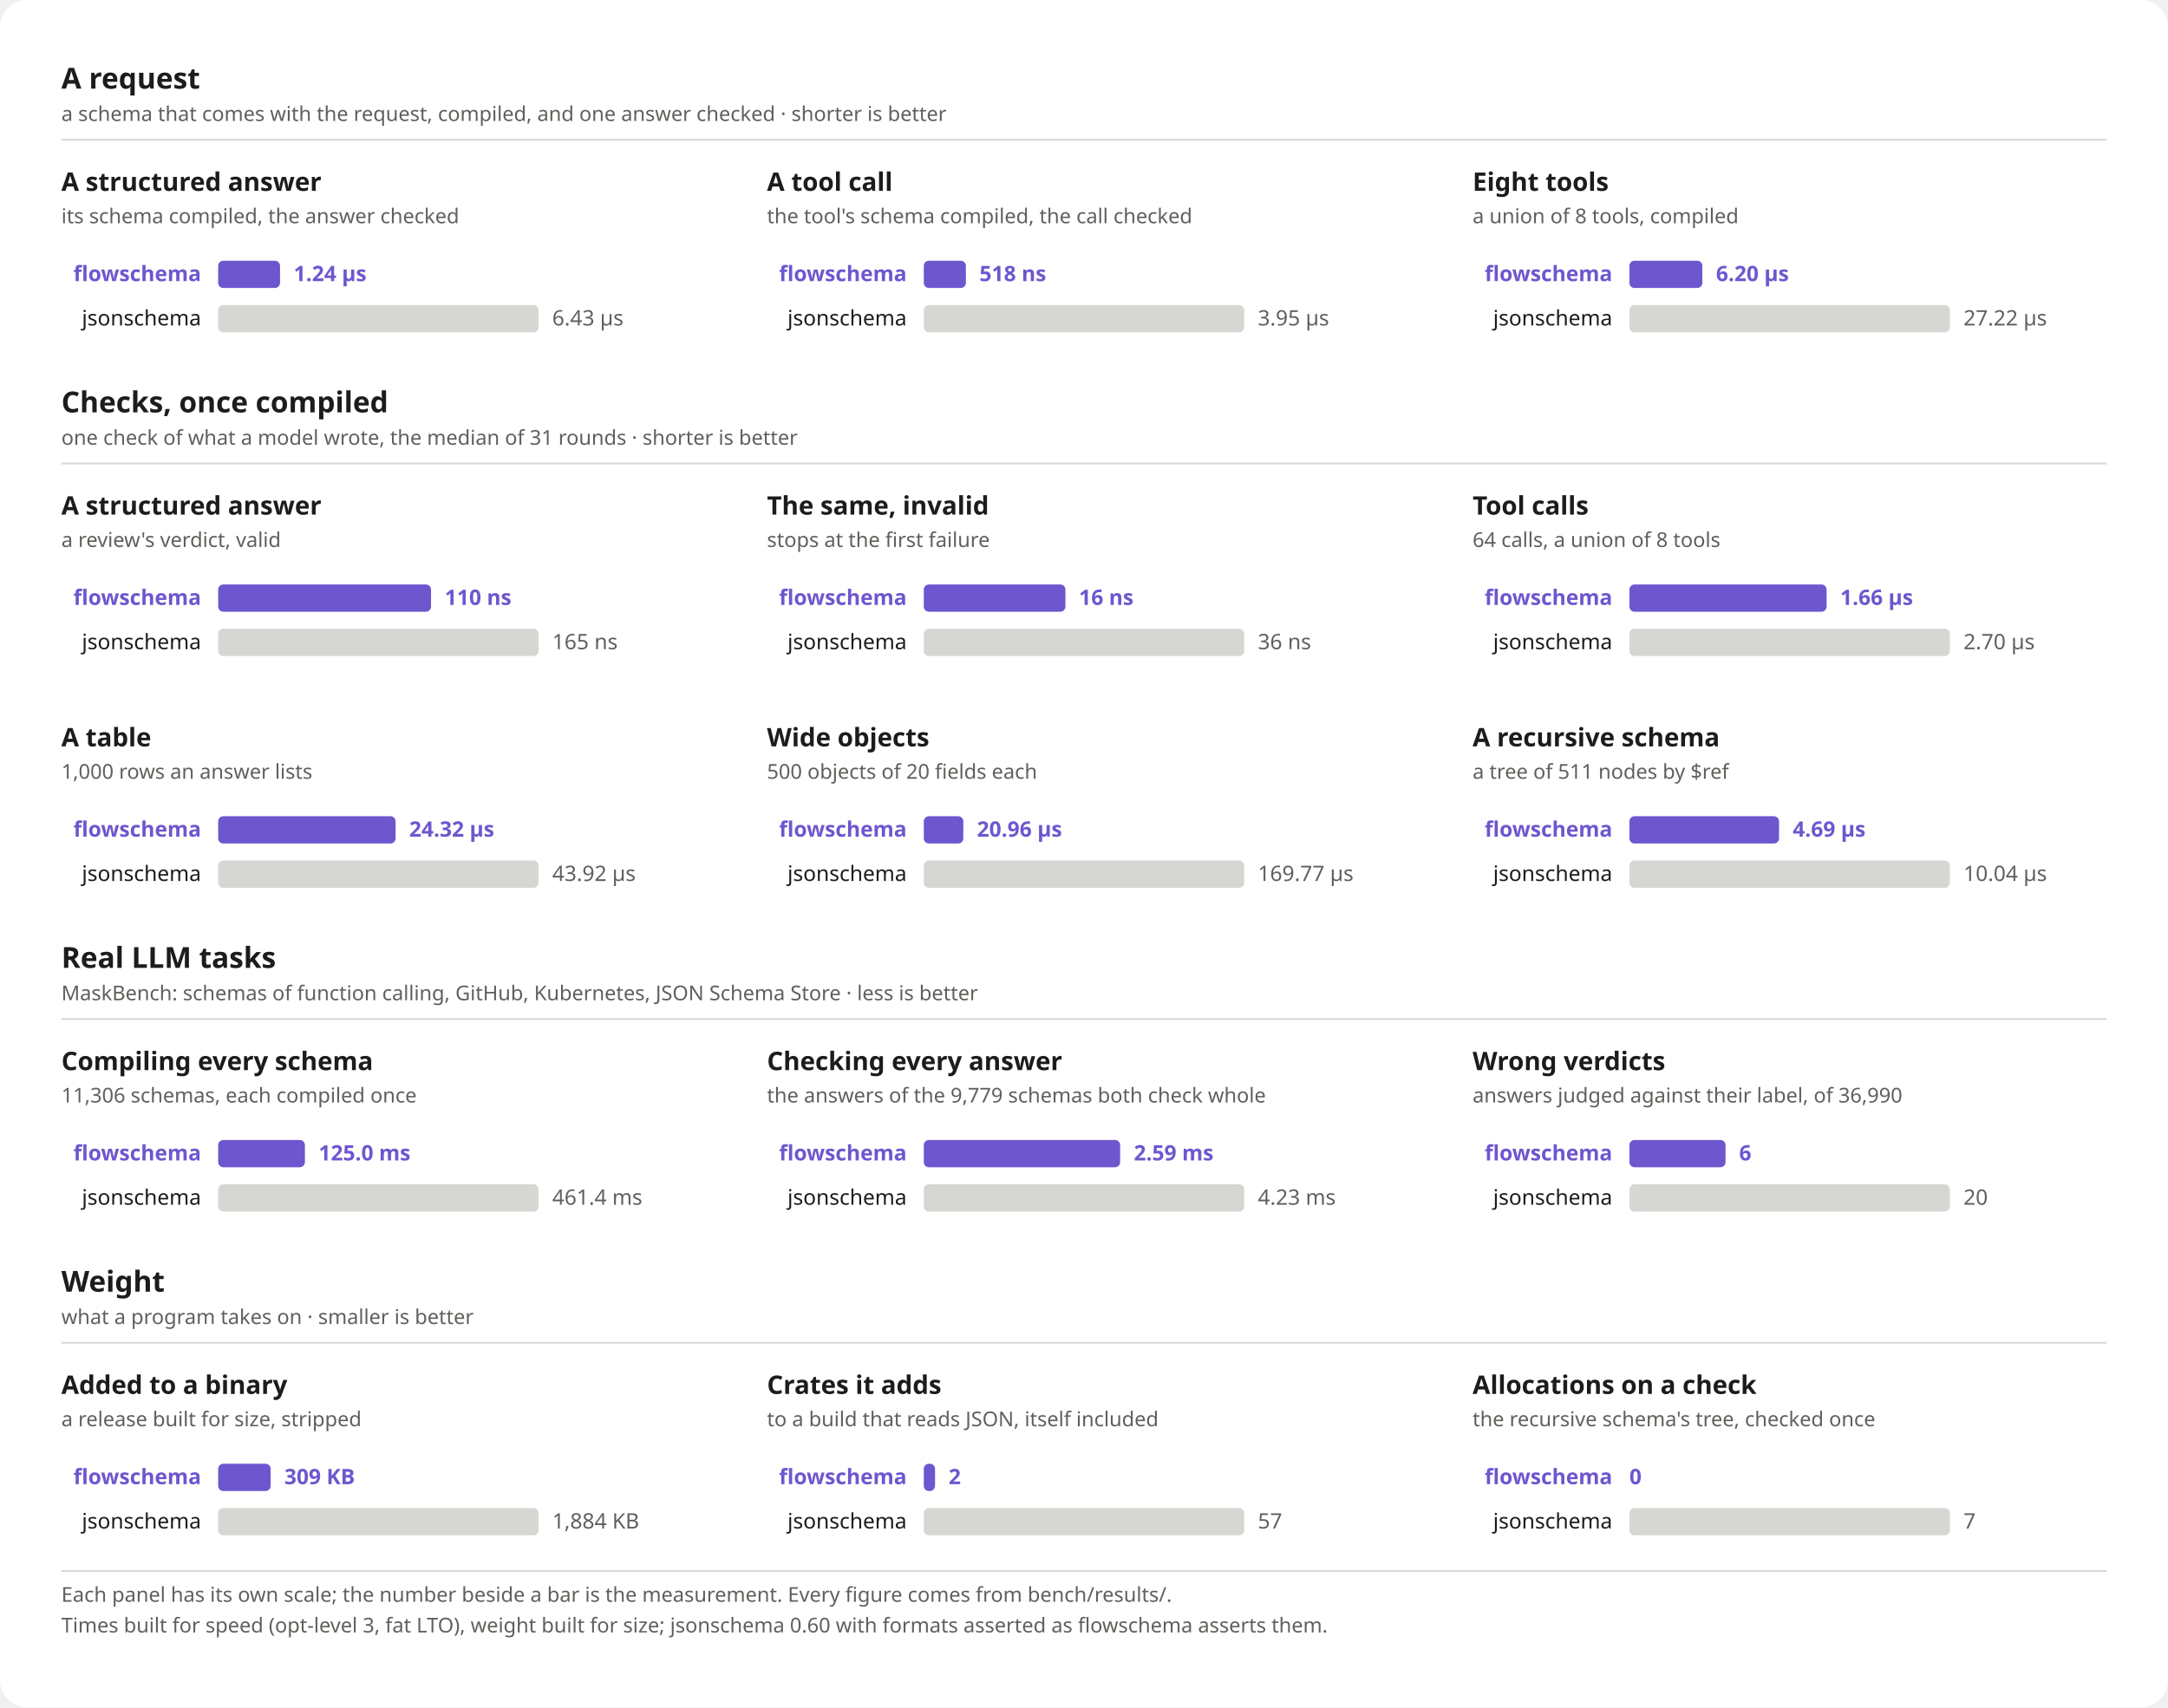
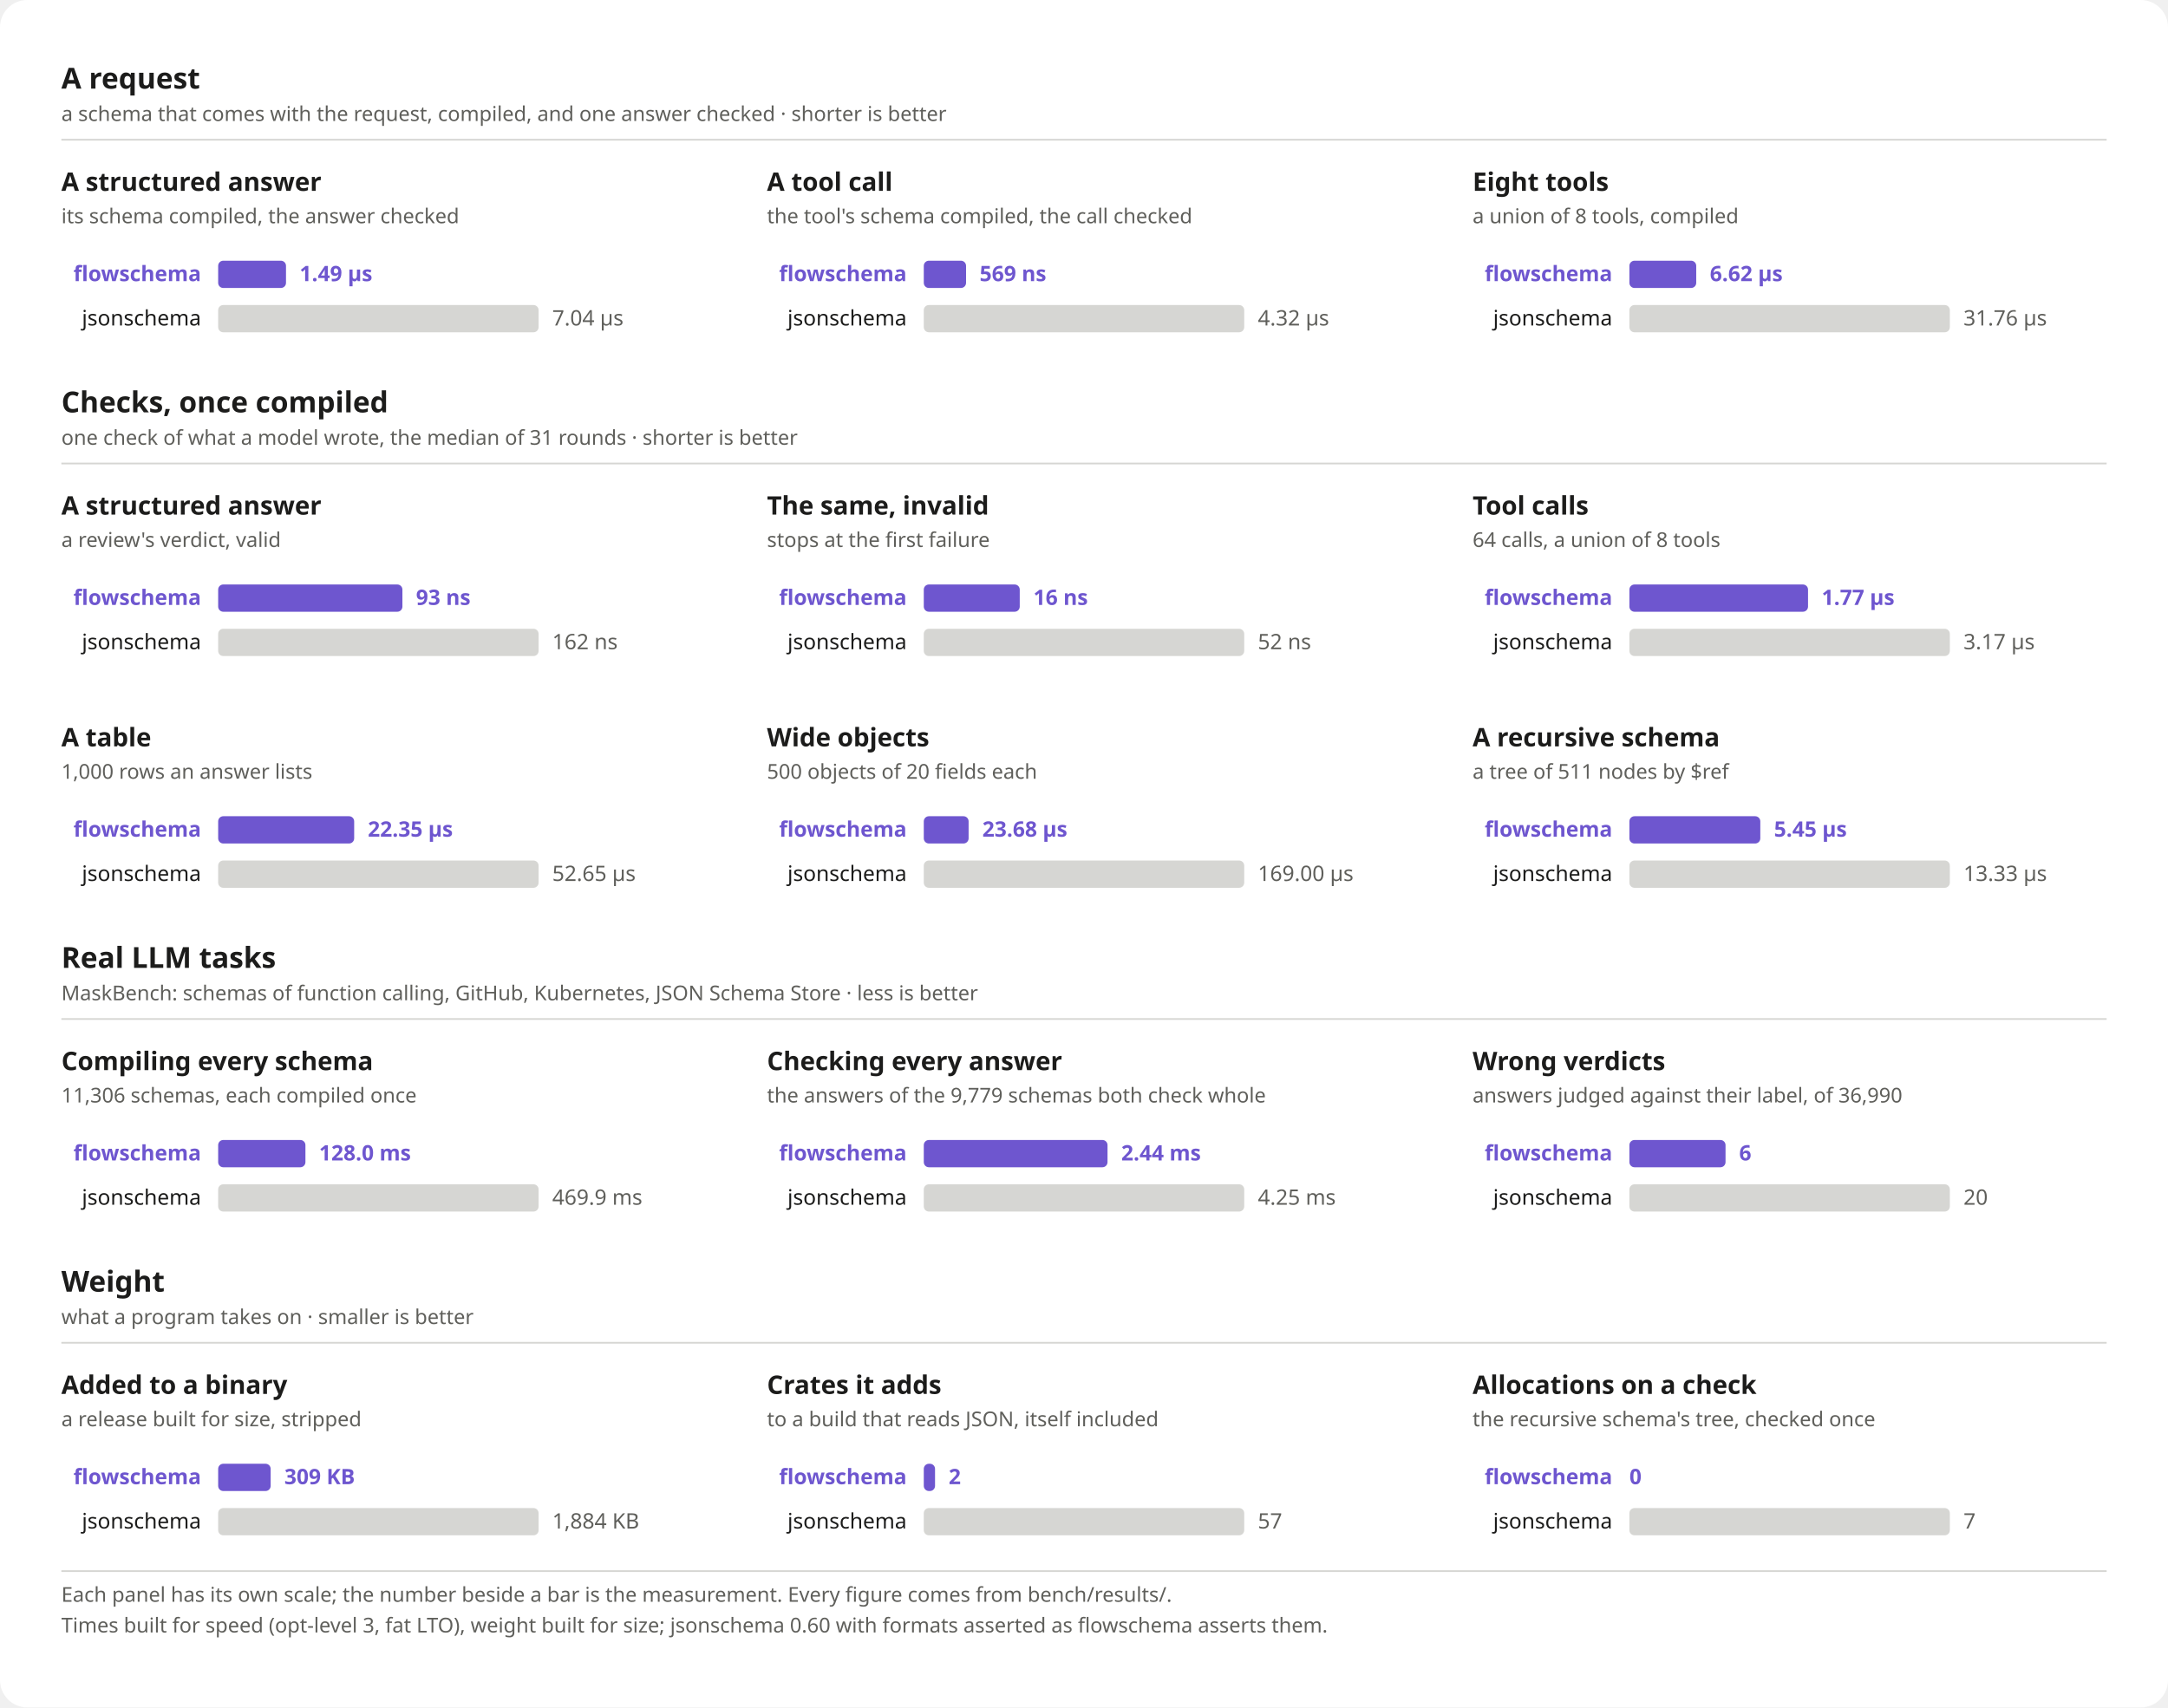
<svg xmlns="http://www.w3.org/2000/svg" width="1272" height="1002" viewBox="0 0 1272 1002">
  <defs>
    <style>
text { font-family: -apple-system, BlinkMacSystemFont, "Segoe UI", "Noto Sans", Helvetica, Arial, sans-serif; fill: #1c1c1b; }
.section { font-size: 17px; font-weight: 700; }
.title { font-size: 15px; font-weight: 600; }
.note { font-size: 12px; fill: #5f5f5b; }
.label, .value { font-size: 12.5px; }
.value { fill: #5f5f5b; font-variant-numeric: tabular-nums; }
.ours { font-size: 12.5px; font-weight: 600; fill: #6e56cf; font-variant-numeric: tabular-nums; }
</style>
  </defs>
  <rect width="1272" height="1002" rx="16" fill="#ffffff" />
  <g transform="translate(36 36)">
    <text x="0" y="16" class="section">A request</text>
    <text x="0" y="35" class="note">a schema that comes with the request, compiled, and one answer checked · shorter is better</text>
    <line x1="0" y1="46" x2="1200" y2="46" stroke="#d6d6d3" />
    <text x="0" y="76" class="title">A structured answer</text>
    <text x="0" y="95" class="note">its schema compiled, the answer checked</text>
    <text x="82" y="129" text-anchor="end" class="ours">flowschema</text>
-     <rect x="92" y="117" width="36.3" height="16" rx="3" fill="#6e56cf" />
-     <text x="136.312" y="129" class="ours">1.24 µs</text>
+     <rect x="92" y="117" width="39.8" height="16" rx="3" fill="#6e56cf" />
+     <text x="139.753" y="129" class="ours">1.49 µs</text>
    <text x="82" y="155" text-anchor="end" class="label">jsonschema</text>
    <rect x="92" y="143" width="188.0" height="16" rx="3" fill="#d6d6d3" />
-     <text x="288" y="155" class="value">6.43 µs</text>
+     <text x="288" y="155" class="value">7.04 µs</text>
    <text x="414" y="76" class="title">A tool call</text>
    <text x="414" y="95" class="note">the tool's schema compiled, the call checked</text>
    <text x="496" y="129" text-anchor="end" class="ours">flowschema</text>
-     <rect x="506" y="117" width="24.7" height="16" rx="3" fill="#6e56cf" />
-     <text x="538.67" y="129" class="ours">518 ns</text>
+     <rect x="506" y="117" width="24.8" height="16" rx="3" fill="#6e56cf" />
+     <text x="538.753" y="129" class="ours">569 ns</text>
    <text x="496" y="155" text-anchor="end" class="label">jsonschema</text>
    <rect x="506" y="143" width="188.0" height="16" rx="3" fill="#d6d6d3" />
-     <text x="702" y="155" class="value">3.95 µs</text>
+     <text x="702" y="155" class="value">4.32 µs</text>
    <text x="828" y="76" class="title">Eight tools</text>
    <text x="828" y="95" class="note">a union of 8 tools, compiled</text>
    <text x="910" y="129" text-anchor="end" class="ours">flowschema</text>
-     <rect x="920" y="117" width="42.8" height="16" rx="3" fill="#6e56cf" />
-     <text x="970.829" y="129" class="ours">6.20 µs</text>
+     <rect x="920" y="117" width="39.2" height="16" rx="3" fill="#6e56cf" />
+     <text x="967.212" y="129" class="ours">6.62 µs</text>
    <text x="910" y="155" text-anchor="end" class="label">jsonschema</text>
    <rect x="920" y="143" width="188.0" height="16" rx="3" fill="#d6d6d3" />
-     <text x="1116" y="155" class="value">27.22 µs</text>
+     <text x="1116" y="155" class="value">31.76 µs</text>
    <text x="0" y="206" class="section">Checks, once compiled</text>
    <text x="0" y="225" class="note">one check of what a model wrote, the median of 31 rounds · shorter is better</text>
    <line x1="0" y1="236" x2="1200" y2="236" stroke="#d6d6d3" />
    <text x="0" y="266" class="title">A structured answer</text>
    <text x="0" y="285" class="note">a review's verdict, valid</text>
    <text x="82" y="319" text-anchor="end" class="ours">flowschema</text>
-     <rect x="92" y="307" width="124.9" height="16" rx="3" fill="#6e56cf" />
-     <text x="224.938" y="319" class="ours">110 ns</text>
+     <rect x="92" y="307" width="108.1" height="16" rx="3" fill="#6e56cf" />
+     <text x="208.085" y="319" class="ours">93 ns</text>
    <text x="82" y="345" text-anchor="end" class="label">jsonschema</text>
    <rect x="92" y="333" width="188.0" height="16" rx="3" fill="#d6d6d3" />
-     <text x="288" y="345" class="value">165 ns</text>
+     <text x="288" y="345" class="value">162 ns</text>
    <text x="414" y="266" class="title">The same, invalid</text>
    <text x="414" y="285" class="note">stops at the first failure</text>
    <text x="496" y="319" text-anchor="end" class="ours">flowschema</text>
-     <rect x="506" y="307" width="83.1" height="16" rx="3" fill="#6e56cf" />
-     <text x="597.058" y="319" class="ours">16 ns</text>
+     <rect x="506" y="307" width="56.3" height="16" rx="3" fill="#6e56cf" />
+     <text x="570.31" y="319" class="ours">16 ns</text>
    <text x="496" y="345" text-anchor="end" class="label">jsonschema</text>
    <rect x="506" y="333" width="188.0" height="16" rx="3" fill="#d6d6d3" />
-     <text x="702" y="345" class="value">36 ns</text>
+     <text x="702" y="345" class="value">52 ns</text>
    <text x="828" y="266" class="title">Tool calls</text>
    <text x="828" y="285" class="note">64 calls, a union of 8 tools</text>
    <text x="910" y="319" text-anchor="end" class="ours">flowschema</text>
-     <rect x="920" y="307" width="115.7" height="16" rx="3" fill="#6e56cf" />
-     <text x="1043.68" y="319" class="ours">1.66 µs</text>
+     <rect x="920" y="307" width="104.8" height="16" rx="3" fill="#6e56cf" />
+     <text x="1032.803" y="319" class="ours">1.77 µs</text>
    <text x="910" y="345" text-anchor="end" class="label">jsonschema</text>
    <rect x="920" y="333" width="188.0" height="16" rx="3" fill="#d6d6d3" />
-     <text x="1116" y="345" class="value">2.70 µs</text>
+     <text x="1116" y="345" class="value">3.17 µs</text>
    <text x="0" y="402" class="title">A table</text>
    <text x="0" y="421" class="note">1,000 rows an answer lists</text>
    <text x="82" y="455" text-anchor="end" class="ours">flowschema</text>
-     <rect x="92" y="443" width="104.1" height="16" rx="3" fill="#6e56cf" />
-     <text x="204.108" y="455" class="ours">24.32 µs</text>
+     <rect x="92" y="443" width="79.8" height="16" rx="3" fill="#6e56cf" />
+     <text x="179.819" y="455" class="ours">22.35 µs</text>
    <text x="82" y="481" text-anchor="end" class="label">jsonschema</text>
    <rect x="92" y="469" width="188.0" height="16" rx="3" fill="#d6d6d3" />
-     <text x="288" y="481" class="value">43.92 µs</text>
+     <text x="288" y="481" class="value">52.65 µs</text>
    <text x="414" y="402" class="title">Wide objects</text>
    <text x="414" y="421" class="note">500 objects of 20 fields each</text>
    <text x="496" y="455" text-anchor="end" class="ours">flowschema</text>
-     <rect x="506" y="443" width="23.2" height="16" rx="3" fill="#6e56cf" />
-     <text x="537.214" y="455" class="ours">20.96 µs</text>
+     <rect x="506" y="443" width="26.3" height="16" rx="3" fill="#6e56cf" />
+     <text x="540.343" y="455" class="ours">23.68 µs</text>
    <text x="496" y="481" text-anchor="end" class="label">jsonschema</text>
    <rect x="506" y="469" width="188.0" height="16" rx="3" fill="#d6d6d3" />
-     <text x="702" y="481" class="value">169.77 µs</text>
+     <text x="702" y="481" class="value">169.00 µs</text>
    <text x="828" y="402" class="title">A recursive schema</text>
    <text x="828" y="421" class="note">a tree of 511 nodes by $ref</text>
    <text x="910" y="455" text-anchor="end" class="ours">flowschema</text>
-     <rect x="920" y="443" width="87.8" height="16" rx="3" fill="#6e56cf" />
-     <text x="1015.818" y="455" class="ours">4.69 µs</text>
+     <rect x="920" y="443" width="76.8" height="16" rx="3" fill="#6e56cf" />
+     <text x="1004.85" y="455" class="ours">5.45 µs</text>
    <text x="910" y="481" text-anchor="end" class="label">jsonschema</text>
    <rect x="920" y="469" width="188.0" height="16" rx="3" fill="#d6d6d3" />
-     <text x="1116" y="481" class="value">10.04 µs</text>
+     <text x="1116" y="481" class="value">13.33 µs</text>
    <text x="0" y="532" class="section">Real LLM tasks</text>
    <text x="0" y="551" class="note">MaskBench: schemas of function calling, GitHub, Kubernetes, JSON Schema Store · less is better</text>
    <line x1="0" y1="562" x2="1200" y2="562" stroke="#d6d6d3" />
    <text x="0" y="592" class="title">Compiling every schema</text>
    <text x="0" y="611" class="note">11,306 schemas, each compiled once</text>
    <text x="82" y="645" text-anchor="end" class="ours">flowschema</text>
-     <rect x="92" y="633" width="50.9" height="16" rx="3" fill="#6e56cf" />
-     <text x="150.946" y="645" class="ours">125.0 ms</text>
+     <rect x="92" y="633" width="51.2" height="16" rx="3" fill="#6e56cf" />
+     <text x="151.198" y="645" class="ours">128.0 ms</text>
    <text x="82" y="671" text-anchor="end" class="label">jsonschema</text>
    <rect x="92" y="659" width="188.0" height="16" rx="3" fill="#d6d6d3" />
-     <text x="288" y="671" class="value">461.4 ms</text>
+     <text x="288" y="671" class="value">469.9 ms</text>
    <text x="414" y="592" class="title">Checking every answer</text>
    <text x="414" y="611" class="note">the answers of the 9,779 schemas both check whole</text>
    <text x="496" y="645" text-anchor="end" class="ours">flowschema</text>
-     <rect x="506" y="633" width="115.2" height="16" rx="3" fill="#6e56cf" />
-     <text x="629.248" y="645" class="ours">2.59 ms</text>
+     <rect x="506" y="633" width="107.8" height="16" rx="3" fill="#6e56cf" />
+     <text x="621.844" y="645" class="ours">2.44 ms</text>
    <text x="496" y="671" text-anchor="end" class="label">jsonschema</text>
    <rect x="506" y="659" width="188.0" height="16" rx="3" fill="#d6d6d3" />
-     <text x="702" y="671" class="value">4.23 ms</text>
+     <text x="702" y="671" class="value">4.25 ms</text>
    <text x="828" y="592" class="title">Wrong verdicts</text>
    <text x="828" y="611" class="note">answers judged against their label, of 36,990</text>
    <text x="910" y="645" text-anchor="end" class="ours">flowschema</text>
    <rect x="920" y="633" width="56.4" height="16" rx="3" fill="#6e56cf" />
    <text x="984.4" y="645" class="ours">6</text>
    <text x="910" y="671" text-anchor="end" class="label">jsonschema</text>
    <rect x="920" y="659" width="188.0" height="16" rx="3" fill="#d6d6d3" />
    <text x="1116" y="671" class="value">20</text>
    <text x="0" y="722" class="section">Weight</text>
    <text x="0" y="741" class="note">what a program takes on · smaller is better</text>
    <line x1="0" y1="752" x2="1200" y2="752" stroke="#d6d6d3" />
    <text x="0" y="782" class="title">Added to a binary</text>
    <text x="0" y="801" class="note">a release built for size, stripped</text>
    <text x="82" y="835" text-anchor="end" class="ours">flowschema</text>
    <rect x="92" y="823" width="30.8" height="16" rx="3" fill="#6e56cf" />
-     <text x="130.845" y="835" class="ours">309 KB</text>
+     <text x="130.848" y="835" class="ours">309 KB</text>
    <text x="82" y="861" text-anchor="end" class="label">jsonschema</text>
    <rect x="92" y="849" width="188.0" height="16" rx="3" fill="#d6d6d3" />
    <text x="288" y="861" class="value">1,884 KB</text>
    <text x="414" y="782" class="title">Crates it adds</text>
    <text x="414" y="801" class="note">to a build that reads JSON, itself included</text>
    <text x="496" y="835" text-anchor="end" class="ours">flowschema</text>
    <rect x="506" y="823" width="6.6" height="16" rx="3" fill="#6e56cf" />
    <text x="520.596" y="835" class="ours">2</text>
    <text x="496" y="861" text-anchor="end" class="label">jsonschema</text>
    <rect x="506" y="849" width="188.0" height="16" rx="3" fill="#d6d6d3" />
    <text x="702" y="861" class="value">57</text>
    <text x="828" y="782" class="title">Allocations on a check</text>
    <text x="828" y="801" class="note">the recursive schema's tree, checked once</text>
    <text x="910" y="835" text-anchor="end" class="ours">flowschema</text>
    <text x="920" y="835" class="ours">0</text>
    <text x="910" y="861" text-anchor="end" class="label">jsonschema</text>
    <rect x="920" y="849" width="188.0" height="16" rx="3" fill="#d6d6d3" />
    <text x="1116" y="861" class="value">7</text>
    <line x1="0" y1="886" x2="1200" y2="886" stroke="#d6d6d3" />
    <text x="0" y="904" class="note">Each panel has its own scale; the number beside a bar is the measurement. Every figure comes from bench/results/.</text>
    <text x="0" y="922" class="note">Times built for speed (opt-level 3, fat LTO), weight built for size; jsonschema 0.60 with formats asserted as flowschema asserts them.</text>
  </g>
</svg>
